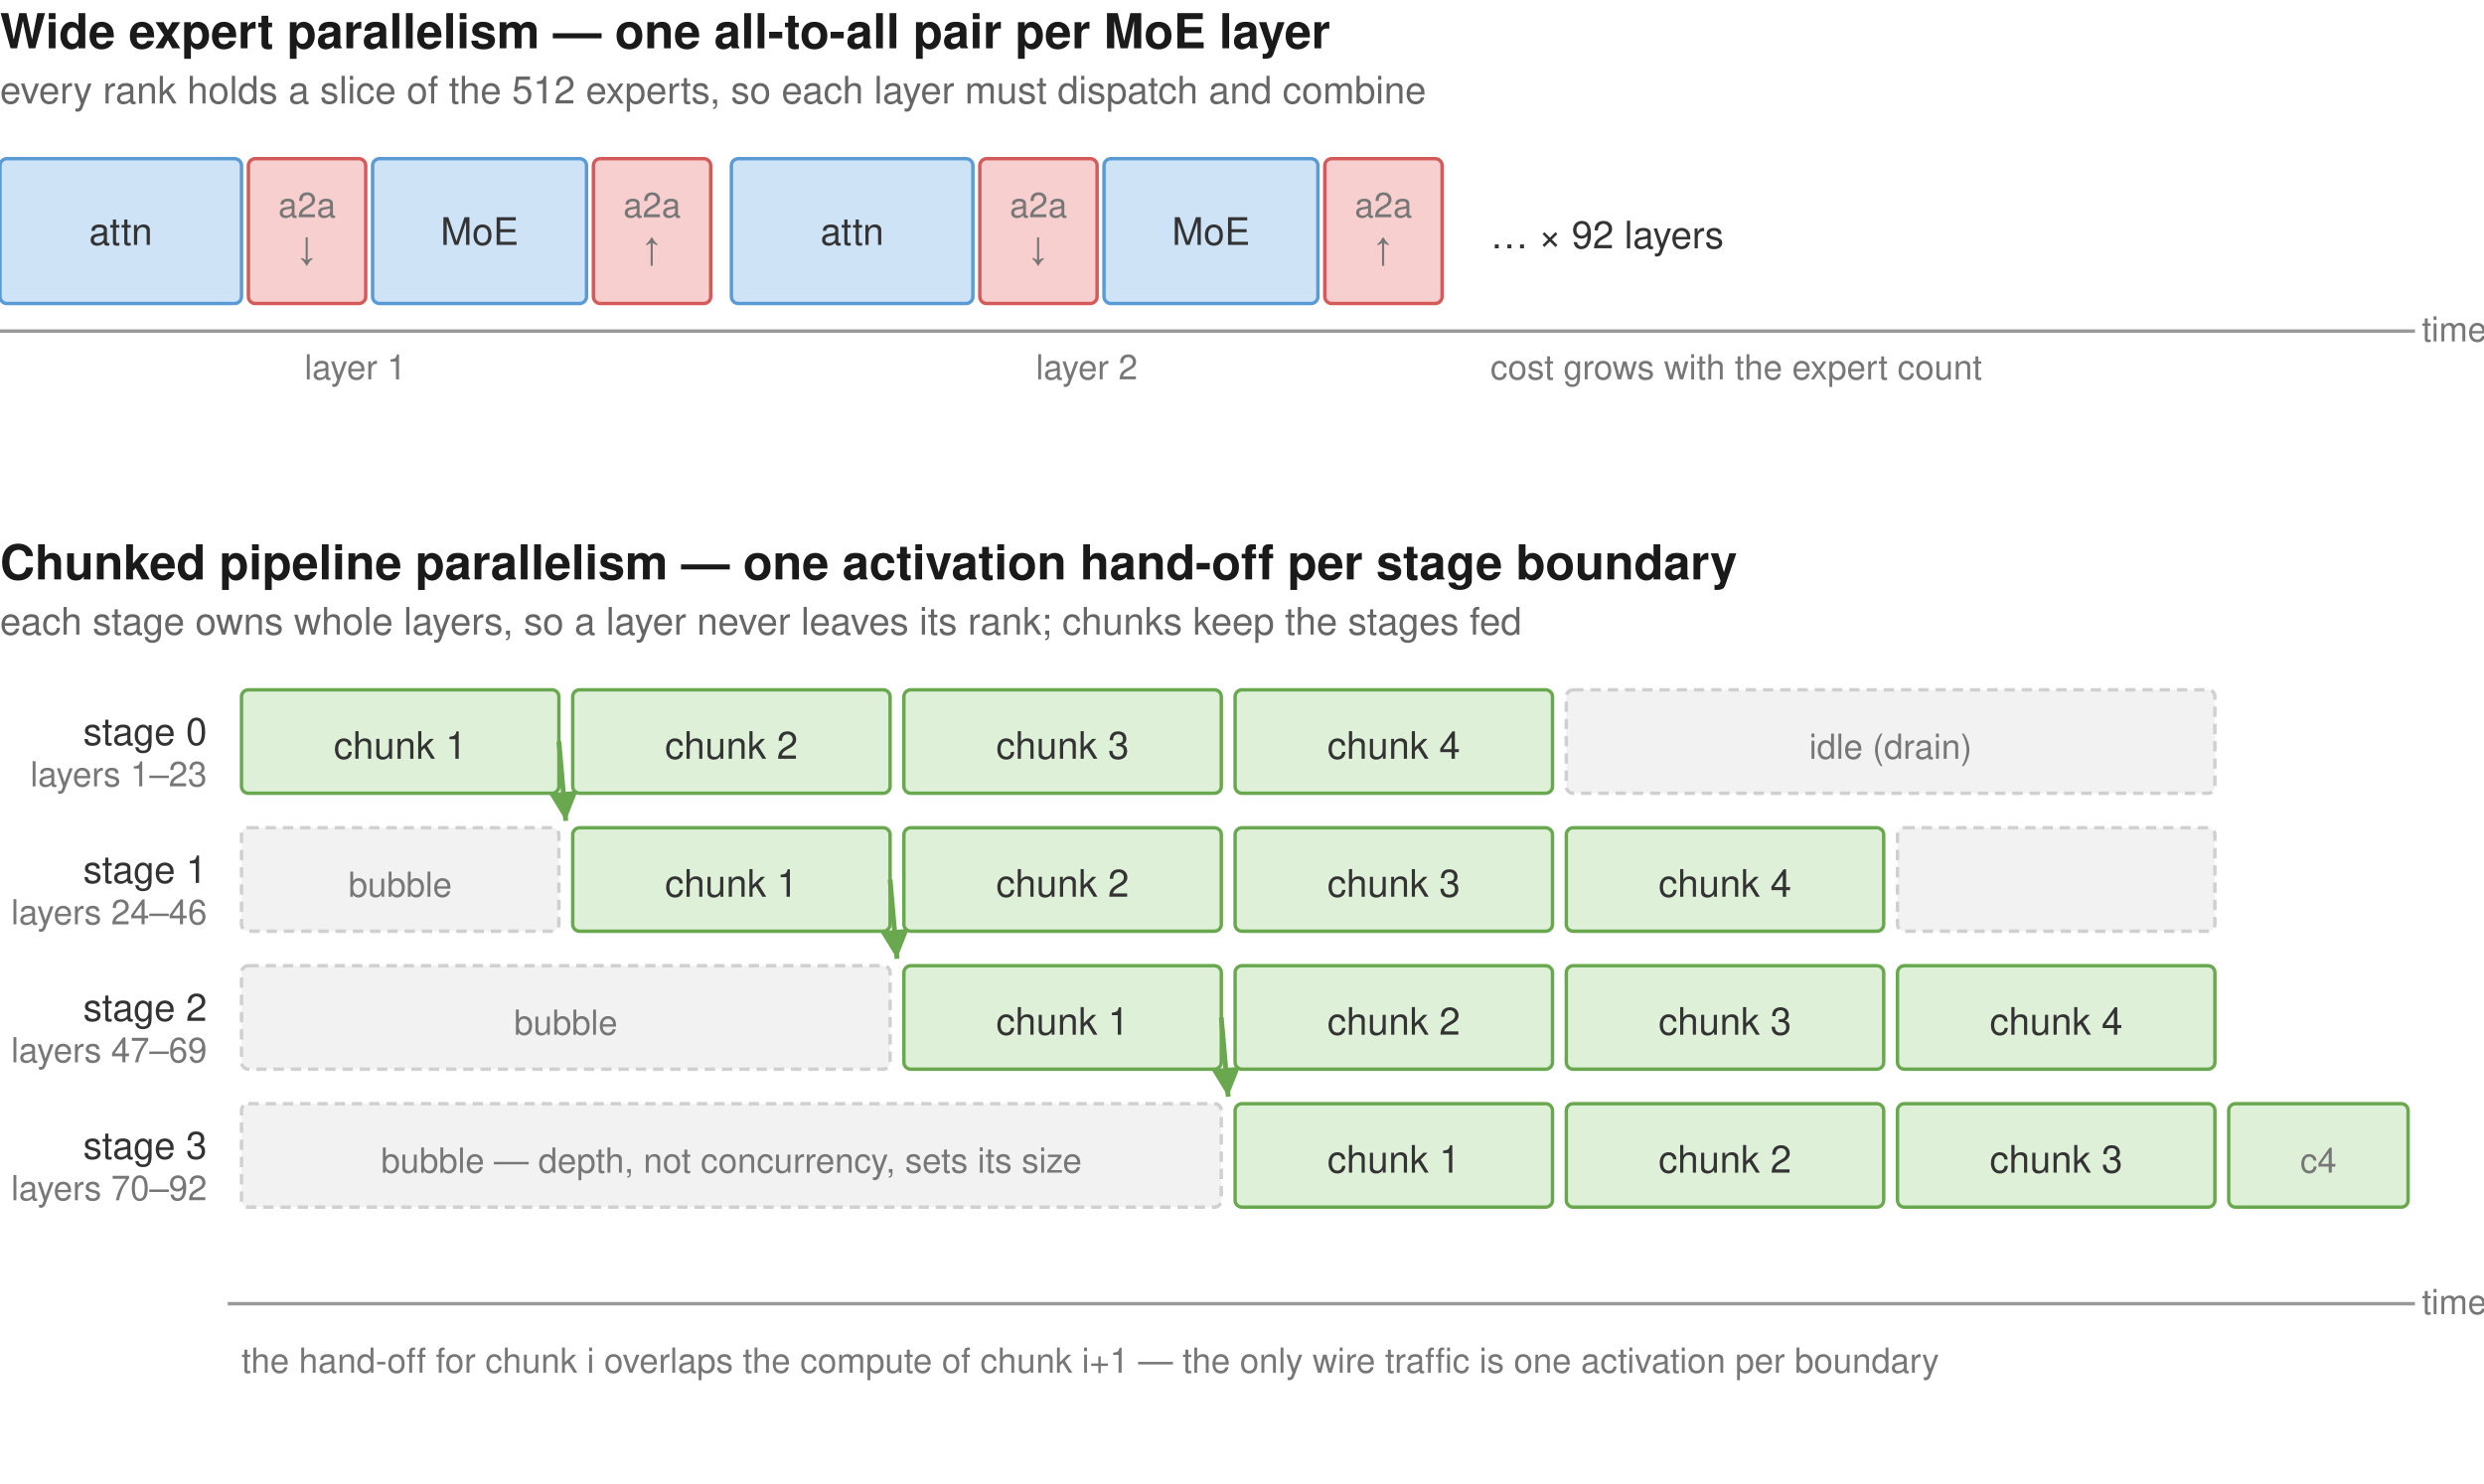
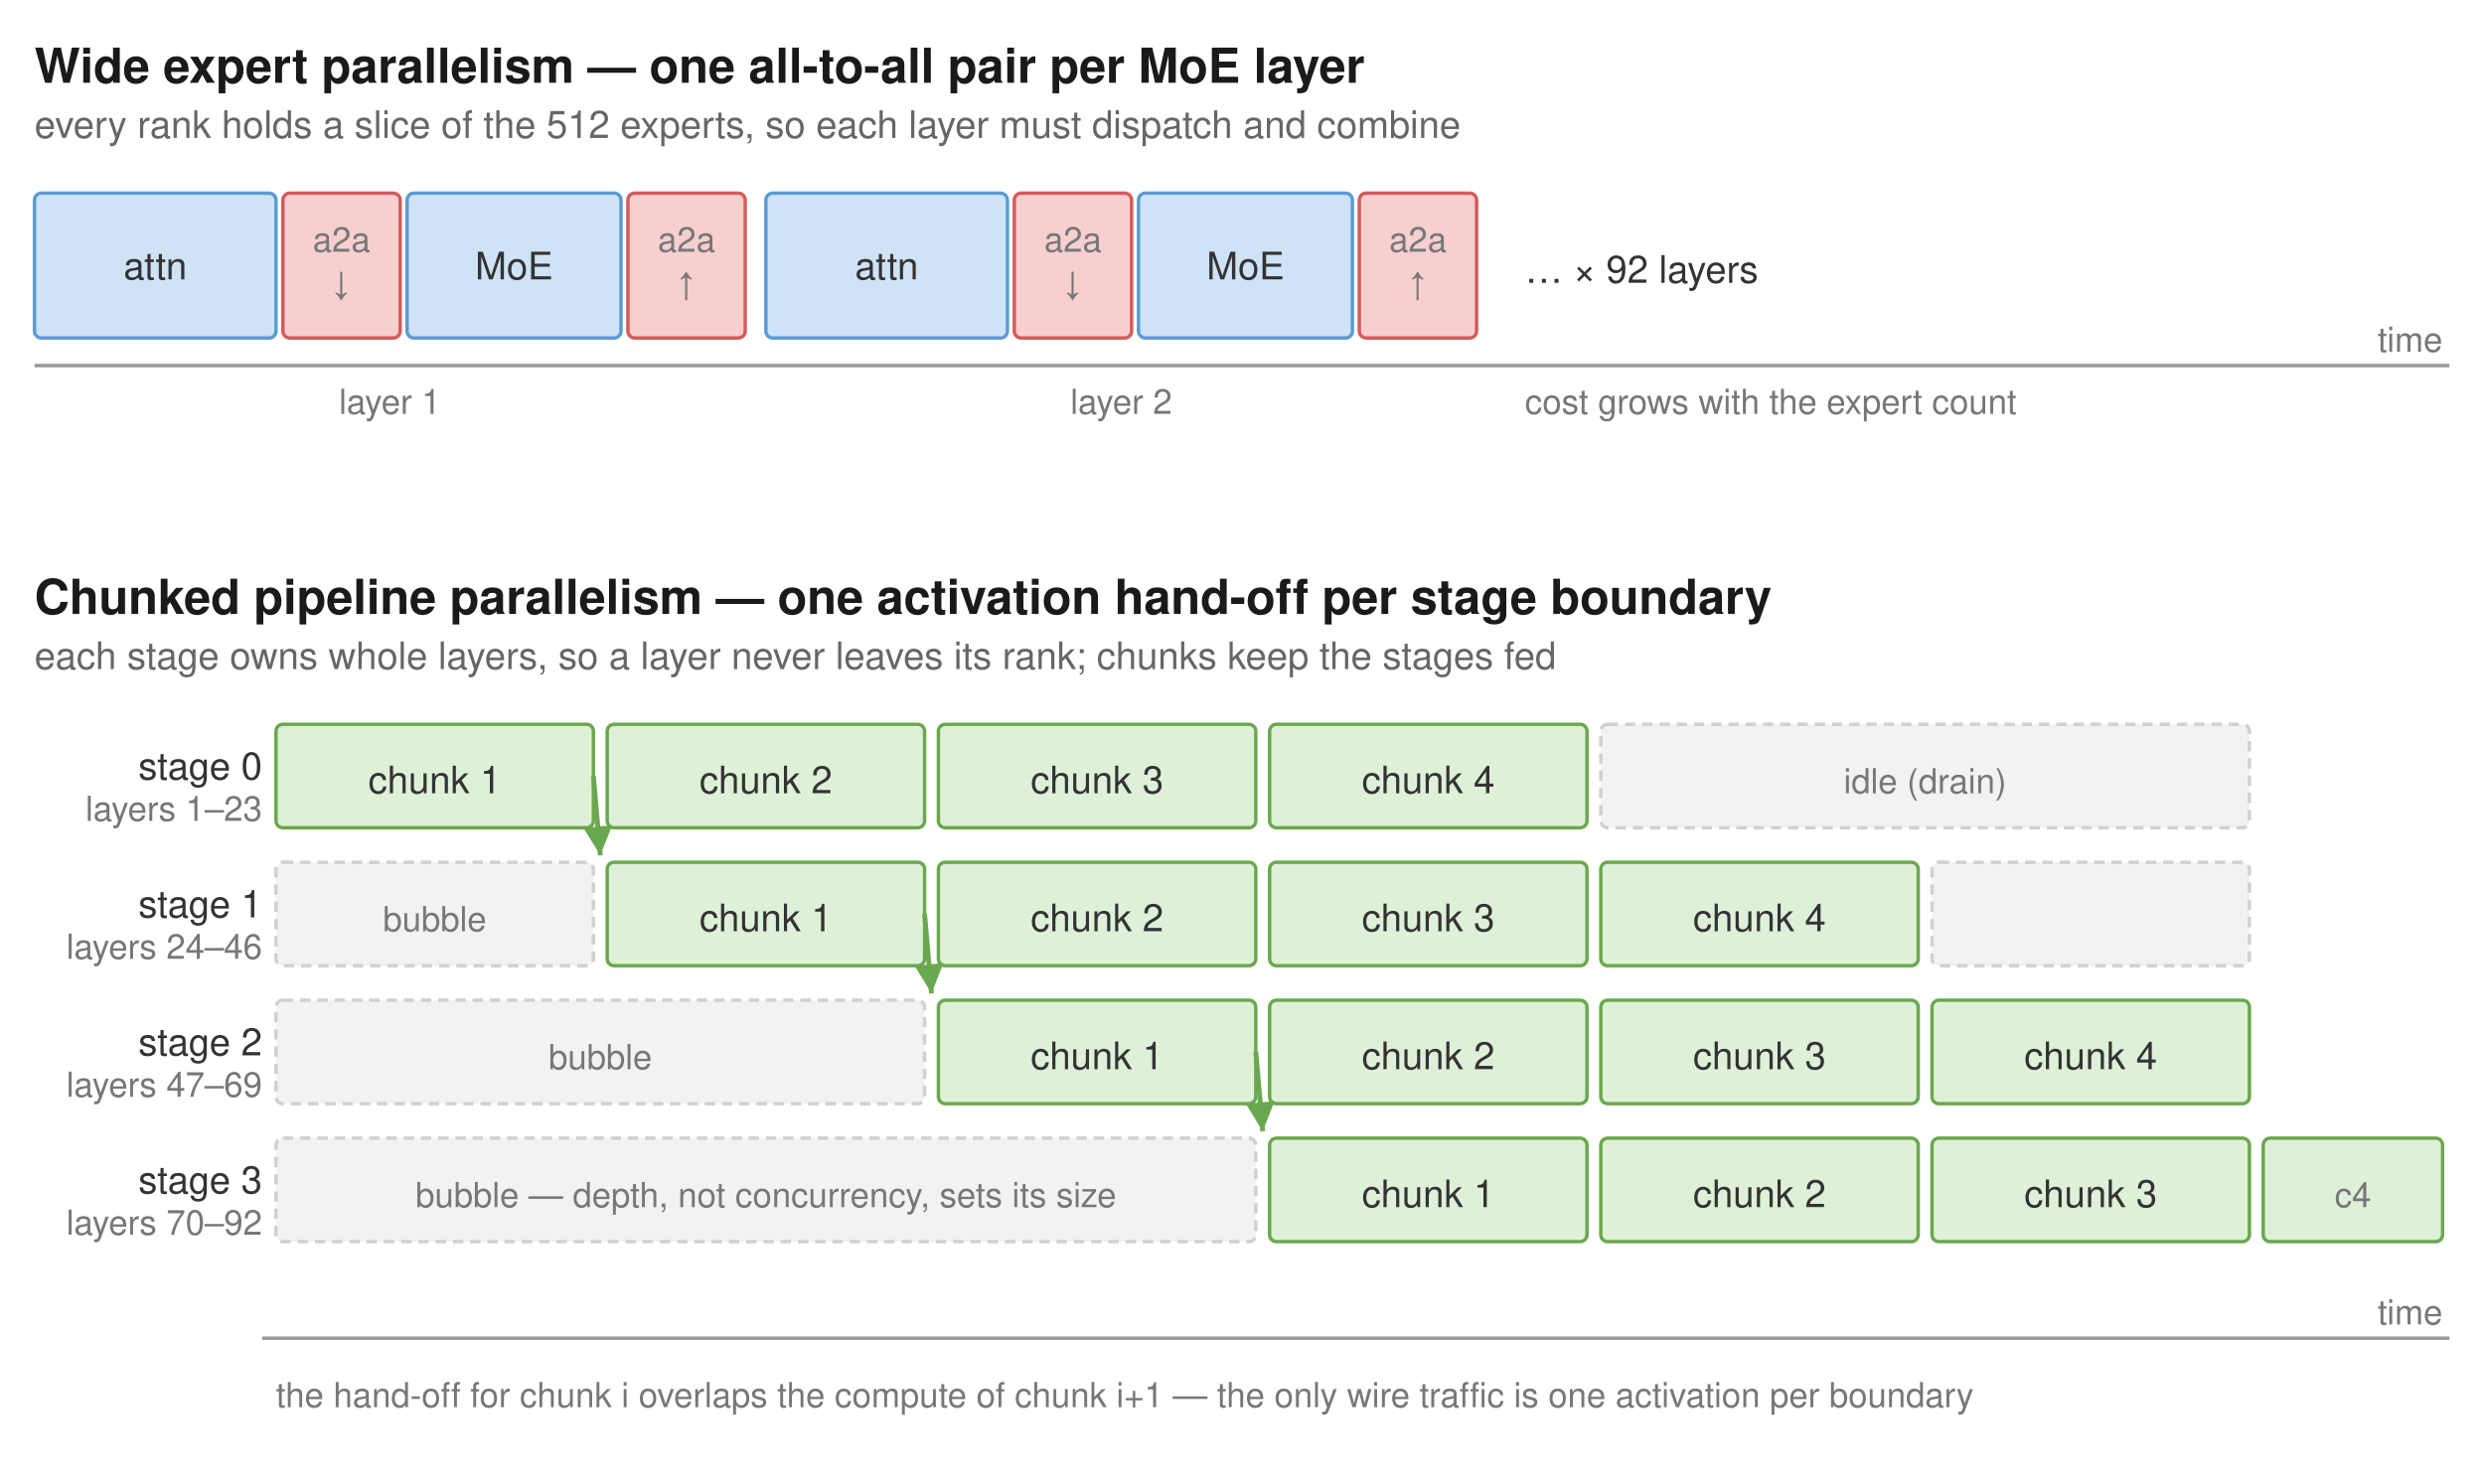
<svg xmlns="http://www.w3.org/2000/svg" viewBox="0 0 720 430" width="720" height="430" font-family="-apple-system, BlinkMacSystemFont, 'Segoe UI', Helvetica, Arial, sans-serif">
  <style>
    .ttl  { font-size: 14px; font-weight: 600; fill: #1a1a1a; }
    .sub  { font-size: 11px; fill: #666; }
    .lbl  { font-size: 11px; fill: #333; }
    .tiny { font-size: 10px; fill: #777; }
    .cmp  { fill: #cfe3f7; stroke: #5b9bd5; stroke-width: 1; }
    .cmp2 { fill: #dff0d8; stroke: #6aa84f; stroke-width: 1; }
    .a2a  { fill: #f7cfcf; stroke: #d55b5b; stroke-width: 1; }
    .bub  { fill: #f2f2f2; stroke: #d0d0d0; stroke-width: 1; stroke-dasharray: 3 2; }
    .ax   { stroke: #999; stroke-width: 1; }
    .hand { stroke: #6aa84f; stroke-width: 1.4; marker-end: url(#ah); }
  </style>
  <defs>
    <marker id="ah" markerWidth="7" markerHeight="7" refX="6" refY="3" orient="auto">
      <path d="M0,0 L6,3 L0,6 z" fill="#6aa84f" />
    </marker>
  </defs>
-   <text class="ttl" x="0" y="14">Wide expert parallelism — one all-to-all pair per MoE layer</text>
-   <text class="sub" x="0" y="30">every rank holds a slice of the 512 experts, so each layer must dispatch and combine</text>
-   <line class="ax" x1="0" y1="96" x2="700" y2="96" />
-   <text class="tiny" x="702" y="99">time</text>
-   <rect class="cmp" x="0" y="46" width="70" height="42" rx="2" />
-   <text class="lbl" x="35" y="71" text-anchor="middle">attn</text>
-   <rect class="a2a" x="72" y="46" width="34" height="42" rx="2" />
-   <text class="tiny" x="89" y="63" text-anchor="middle">a2a</text>
-   <text class="tiny" x="89" y="76" text-anchor="middle">↓</text>
-   <rect class="cmp" x="108" y="46" width="62" height="42" rx="2" />
-   <text class="lbl" x="139" y="71" text-anchor="middle">MoE</text>
-   <rect class="a2a" x="172" y="46" width="34" height="42" rx="2" />
-   <text class="tiny" x="189" y="63" text-anchor="middle">a2a</text>
-   <text class="tiny" x="189" y="76" text-anchor="middle">↑</text>
-   <text class="tiny" x="103" y="110" text-anchor="middle">layer 1</text>
-   <rect class="cmp" x="212" y="46" width="70" height="42" rx="2" />
-   <text class="lbl" x="247" y="71" text-anchor="middle">attn</text>
-   <rect class="a2a" x="284" y="46" width="34" height="42" rx="2" />
-   <text class="tiny" x="301" y="63" text-anchor="middle">a2a</text>
-   <text class="tiny" x="301" y="76" text-anchor="middle">↓</text>
-   <rect class="cmp" x="320" y="46" width="62" height="42" rx="2" />
-   <text class="lbl" x="351" y="71" text-anchor="middle">MoE</text>
-   <rect class="a2a" x="384" y="46" width="34" height="42" rx="2" />
-   <text class="tiny" x="401" y="63" text-anchor="middle">a2a</text>
-   <text class="tiny" x="401" y="76" text-anchor="middle">↑</text>
-   <text class="tiny" x="315" y="110" text-anchor="middle">layer 2</text>
-   <text class="lbl" x="432" y="72">…  × 92 layers</text>
-   <text class="tiny" x="432" y="110">cost grows with the expert count</text>
-   <text class="ttl" x="0" y="168">Chunked pipeline parallelism — one activation hand-off per stage boundary</text>
-   <text class="sub" x="0" y="184">each stage owns whole layers, so a layer never leaves its rank; chunks keep the stages fed</text>
-   <line class="ax" x1="66" y1="378" x2="700" y2="378" />
-   <text class="tiny" x="702" y="381">time</text>
-   <text class="lbl" x="60" y="216" text-anchor="end">stage 0</text>
-   <text class="tiny" x="60" y="228" text-anchor="end">layers 1–23</text>
-   <text class="lbl" x="60" y="256" text-anchor="end">stage 1</text>
-   <text class="tiny" x="60" y="268" text-anchor="end">layers 24–46</text>
-   <text class="lbl" x="60" y="296" text-anchor="end">stage 2</text>
-   <text class="tiny" x="60" y="308" text-anchor="end">layers 47–69</text>
-   <text class="lbl" x="60" y="336" text-anchor="end">stage 3</text>
-   <text class="tiny" x="60" y="348" text-anchor="end">layers 70–92</text>
-   <rect class="cmp2" x="70" y="200" width="92" height="30" rx="2" />
-   <text class="lbl" x="116" y="220" text-anchor="middle">chunk 1</text>
-   <rect class="cmp2" x="166" y="200" width="92" height="30" rx="2" />
-   <text class="lbl" x="212" y="220" text-anchor="middle">chunk 2</text>
-   <rect class="cmp2" x="262" y="200" width="92" height="30" rx="2" />
-   <text class="lbl" x="308" y="220" text-anchor="middle">chunk 3</text>
-   <rect class="cmp2" x="358" y="200" width="92" height="30" rx="2" />
-   <text class="lbl" x="404" y="220" text-anchor="middle">chunk 4</text>
-   <rect class="bub" x="454" y="200" width="188" height="30" rx="2" />
-   <text class="tiny" x="548" y="220" text-anchor="middle">idle (drain)</text>
-   <rect class="bub" x="70" y="240" width="92" height="30" rx="2" />
-   <text class="tiny" x="116" y="260" text-anchor="middle">bubble</text>
-   <rect class="cmp2" x="166" y="240" width="92" height="30" rx="2" />
-   <text class="lbl" x="212" y="260" text-anchor="middle">chunk 1</text>
-   <rect class="cmp2" x="262" y="240" width="92" height="30" rx="2" />
-   <text class="lbl" x="308" y="260" text-anchor="middle">chunk 2</text>
-   <rect class="cmp2" x="358" y="240" width="92" height="30" rx="2" />
-   <text class="lbl" x="404" y="260" text-anchor="middle">chunk 3</text>
-   <rect class="cmp2" x="454" y="240" width="92" height="30" rx="2" />
-   <text class="lbl" x="500" y="260" text-anchor="middle">chunk 4</text>
-   <rect class="bub" x="550" y="240" width="92" height="30" rx="2" />
-   <rect class="bub" x="70" y="280" width="188" height="30" rx="2" />
-   <text class="tiny" x="164" y="300" text-anchor="middle">bubble</text>
-   <rect class="cmp2" x="262" y="280" width="92" height="30" rx="2" />
-   <text class="lbl" x="308" y="300" text-anchor="middle">chunk 1</text>
-   <rect class="cmp2" x="358" y="280" width="92" height="30" rx="2" />
-   <text class="lbl" x="404" y="300" text-anchor="middle">chunk 2</text>
-   <rect class="cmp2" x="454" y="280" width="92" height="30" rx="2" />
-   <text class="lbl" x="500" y="300" text-anchor="middle">chunk 3</text>
-   <rect class="cmp2" x="550" y="280" width="92" height="30" rx="2" />
-   <text class="lbl" x="596" y="300" text-anchor="middle">chunk 4</text>
-   <rect class="bub" x="70" y="320" width="284" height="30" rx="2" />
-   <text class="tiny" x="212" y="340" text-anchor="middle">bubble — depth, not concurrency, sets its size</text>
-   <rect class="cmp2" x="358" y="320" width="92" height="30" rx="2" />
-   <text class="lbl" x="404" y="340" text-anchor="middle">chunk 1</text>
-   <rect class="cmp2" x="454" y="320" width="92" height="30" rx="2" />
-   <text class="lbl" x="500" y="340" text-anchor="middle">chunk 2</text>
-   <rect class="cmp2" x="550" y="320" width="92" height="30" rx="2" />
-   <text class="lbl" x="596" y="340" text-anchor="middle">chunk 3</text>
-   <rect class="cmp2" x="646" y="320" width="52" height="30" rx="2" />
-   <text class="tiny" x="672" y="340" text-anchor="middle">c4</text>
-   <path class="hand" d="M162,215 L164,238" />
-   <path class="hand" d="M258,255 L260,278" />
-   <path class="hand" d="M354,295 L356,318" />
-   <text class="tiny" x="70" y="398">the hand-off for chunk i overlaps the compute of chunk i+1 — the only wire traffic is one activation per boundary</text>
+   <g transform="translate(10 10)">
+     <text class="ttl" x="0" y="14">Wide expert parallelism — one all-to-all pair per MoE layer</text>
+     <text class="sub" x="0" y="30">every rank holds a slice of the 512 experts, so each layer must dispatch and combine</text>
+     <line class="ax" x1="0" y1="96" x2="700" y2="96" />
+     <text class="tiny" x="698" y="92" text-anchor="end">time</text>
+     <rect class="cmp" x="0" y="46" width="70" height="42" rx="2" />
+     <text class="lbl" x="35" y="71" text-anchor="middle">attn</text>
+     <rect class="a2a" x="72" y="46" width="34" height="42" rx="2" />
+     <text class="tiny" x="89" y="63" text-anchor="middle">a2a</text>
+     <text class="tiny" x="89" y="76" text-anchor="middle">↓</text>
+     <rect class="cmp" x="108" y="46" width="62" height="42" rx="2" />
+     <text class="lbl" x="139" y="71" text-anchor="middle">MoE</text>
+     <rect class="a2a" x="172" y="46" width="34" height="42" rx="2" />
+     <text class="tiny" x="189" y="63" text-anchor="middle">a2a</text>
+     <text class="tiny" x="189" y="76" text-anchor="middle">↑</text>
+     <text class="tiny" x="103" y="110" text-anchor="middle">layer 1</text>
+     <rect class="cmp" x="212" y="46" width="70" height="42" rx="2" />
+     <text class="lbl" x="247" y="71" text-anchor="middle">attn</text>
+     <rect class="a2a" x="284" y="46" width="34" height="42" rx="2" />
+     <text class="tiny" x="301" y="63" text-anchor="middle">a2a</text>
+     <text class="tiny" x="301" y="76" text-anchor="middle">↓</text>
+     <rect class="cmp" x="320" y="46" width="62" height="42" rx="2" />
+     <text class="lbl" x="351" y="71" text-anchor="middle">MoE</text>
+     <rect class="a2a" x="384" y="46" width="34" height="42" rx="2" />
+     <text class="tiny" x="401" y="63" text-anchor="middle">a2a</text>
+     <text class="tiny" x="401" y="76" text-anchor="middle">↑</text>
+     <text class="tiny" x="315" y="110" text-anchor="middle">layer 2</text>
+     <text class="lbl" x="432" y="72">…  × 92 layers</text>
+     <text class="tiny" x="432" y="110">cost grows with the expert count</text>
+     <text class="ttl" x="0" y="168">Chunked pipeline parallelism — one activation hand-off per stage boundary</text>
+     <text class="sub" x="0" y="184">each stage owns whole layers, so a layer never leaves its rank; chunks keep the stages fed</text>
+     <line class="ax" x1="66" y1="378" x2="700" y2="378" />
+     <text class="tiny" x="698" y="374" text-anchor="end">time</text>
+     <text class="lbl" x="66" y="216" text-anchor="end">stage 0</text>
+     <text class="tiny" x="66" y="228" text-anchor="end">layers 1–23</text>
+     <text class="lbl" x="66" y="256" text-anchor="end">stage 1</text>
+     <text class="tiny" x="66" y="268" text-anchor="end">layers 24–46</text>
+     <text class="lbl" x="66" y="296" text-anchor="end">stage 2</text>
+     <text class="tiny" x="66" y="308" text-anchor="end">layers 47–69</text>
+     <text class="lbl" x="66" y="336" text-anchor="end">stage 3</text>
+     <text class="tiny" x="66" y="348" text-anchor="end">layers 70–92</text>
+     <rect class="cmp2" x="70" y="200" width="92" height="30" rx="2" />
+     <text class="lbl" x="116" y="220" text-anchor="middle">chunk 1</text>
+     <rect class="cmp2" x="166" y="200" width="92" height="30" rx="2" />
+     <text class="lbl" x="212" y="220" text-anchor="middle">chunk 2</text>
+     <rect class="cmp2" x="262" y="200" width="92" height="30" rx="2" />
+     <text class="lbl" x="308" y="220" text-anchor="middle">chunk 3</text>
+     <rect class="cmp2" x="358" y="200" width="92" height="30" rx="2" />
+     <text class="lbl" x="404" y="220" text-anchor="middle">chunk 4</text>
+     <rect class="bub" x="454" y="200" width="188" height="30" rx="2" />
+     <text class="tiny" x="548" y="220" text-anchor="middle">idle (drain)</text>
+     <rect class="bub" x="70" y="240" width="92" height="30" rx="2" />
+     <text class="tiny" x="116" y="260" text-anchor="middle">bubble</text>
+     <rect class="cmp2" x="166" y="240" width="92" height="30" rx="2" />
+     <text class="lbl" x="212" y="260" text-anchor="middle">chunk 1</text>
+     <rect class="cmp2" x="262" y="240" width="92" height="30" rx="2" />
+     <text class="lbl" x="308" y="260" text-anchor="middle">chunk 2</text>
+     <rect class="cmp2" x="358" y="240" width="92" height="30" rx="2" />
+     <text class="lbl" x="404" y="260" text-anchor="middle">chunk 3</text>
+     <rect class="cmp2" x="454" y="240" width="92" height="30" rx="2" />
+     <text class="lbl" x="500" y="260" text-anchor="middle">chunk 4</text>
+     <rect class="bub" x="550" y="240" width="92" height="30" rx="2" />
+     <rect class="bub" x="70" y="280" width="188" height="30" rx="2" />
+     <text class="tiny" x="164" y="300" text-anchor="middle">bubble</text>
+     <rect class="cmp2" x="262" y="280" width="92" height="30" rx="2" />
+     <text class="lbl" x="308" y="300" text-anchor="middle">chunk 1</text>
+     <rect class="cmp2" x="358" y="280" width="92" height="30" rx="2" />
+     <text class="lbl" x="404" y="300" text-anchor="middle">chunk 2</text>
+     <rect class="cmp2" x="454" y="280" width="92" height="30" rx="2" />
+     <text class="lbl" x="500" y="300" text-anchor="middle">chunk 3</text>
+     <rect class="cmp2" x="550" y="280" width="92" height="30" rx="2" />
+     <text class="lbl" x="596" y="300" text-anchor="middle">chunk 4</text>
+     <rect class="bub" x="70" y="320" width="284" height="30" rx="2" />
+     <text class="tiny" x="212" y="340" text-anchor="middle">bubble — depth, not concurrency, sets its size</text>
+     <rect class="cmp2" x="358" y="320" width="92" height="30" rx="2" />
+     <text class="lbl" x="404" y="340" text-anchor="middle">chunk 1</text>
+     <rect class="cmp2" x="454" y="320" width="92" height="30" rx="2" />
+     <text class="lbl" x="500" y="340" text-anchor="middle">chunk 2</text>
+     <rect class="cmp2" x="550" y="320" width="92" height="30" rx="2" />
+     <text class="lbl" x="596" y="340" text-anchor="middle">chunk 3</text>
+     <rect class="cmp2" x="646" y="320" width="52" height="30" rx="2" />
+     <text class="tiny" x="672" y="340" text-anchor="middle">c4</text>
+     <path class="hand" d="M162,215 L164,238" />
+     <path class="hand" d="M258,255 L260,278" />
+     <path class="hand" d="M354,295 L356,318" />
+     <text class="tiny" x="70" y="398">the hand-off for chunk i overlaps the compute of chunk i+1 — the only wire traffic is one activation per boundary</text>
+   </g>
</svg>
